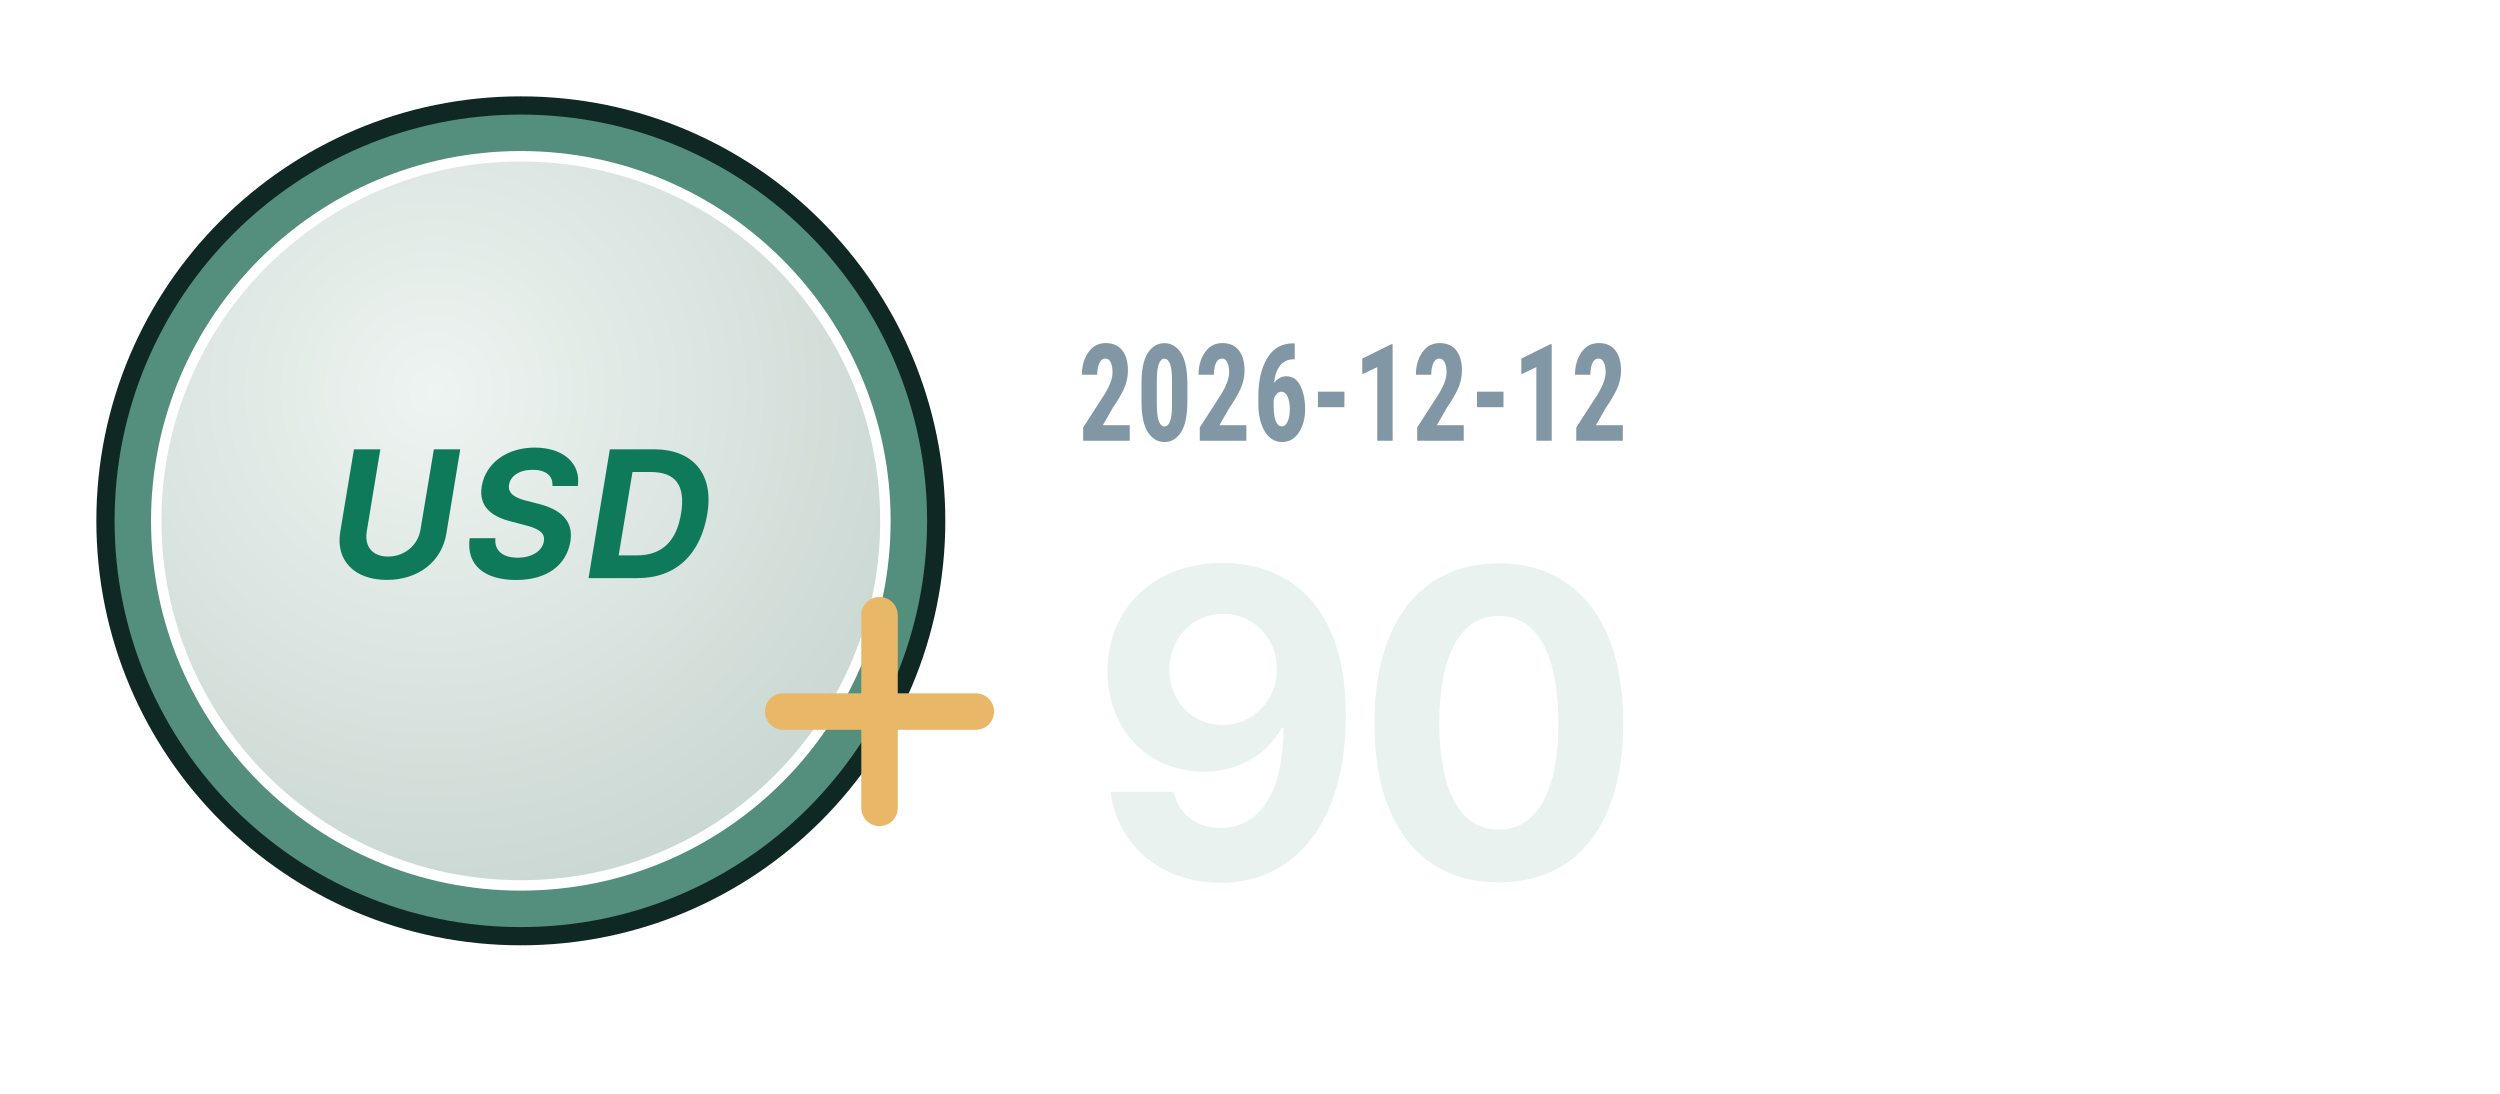
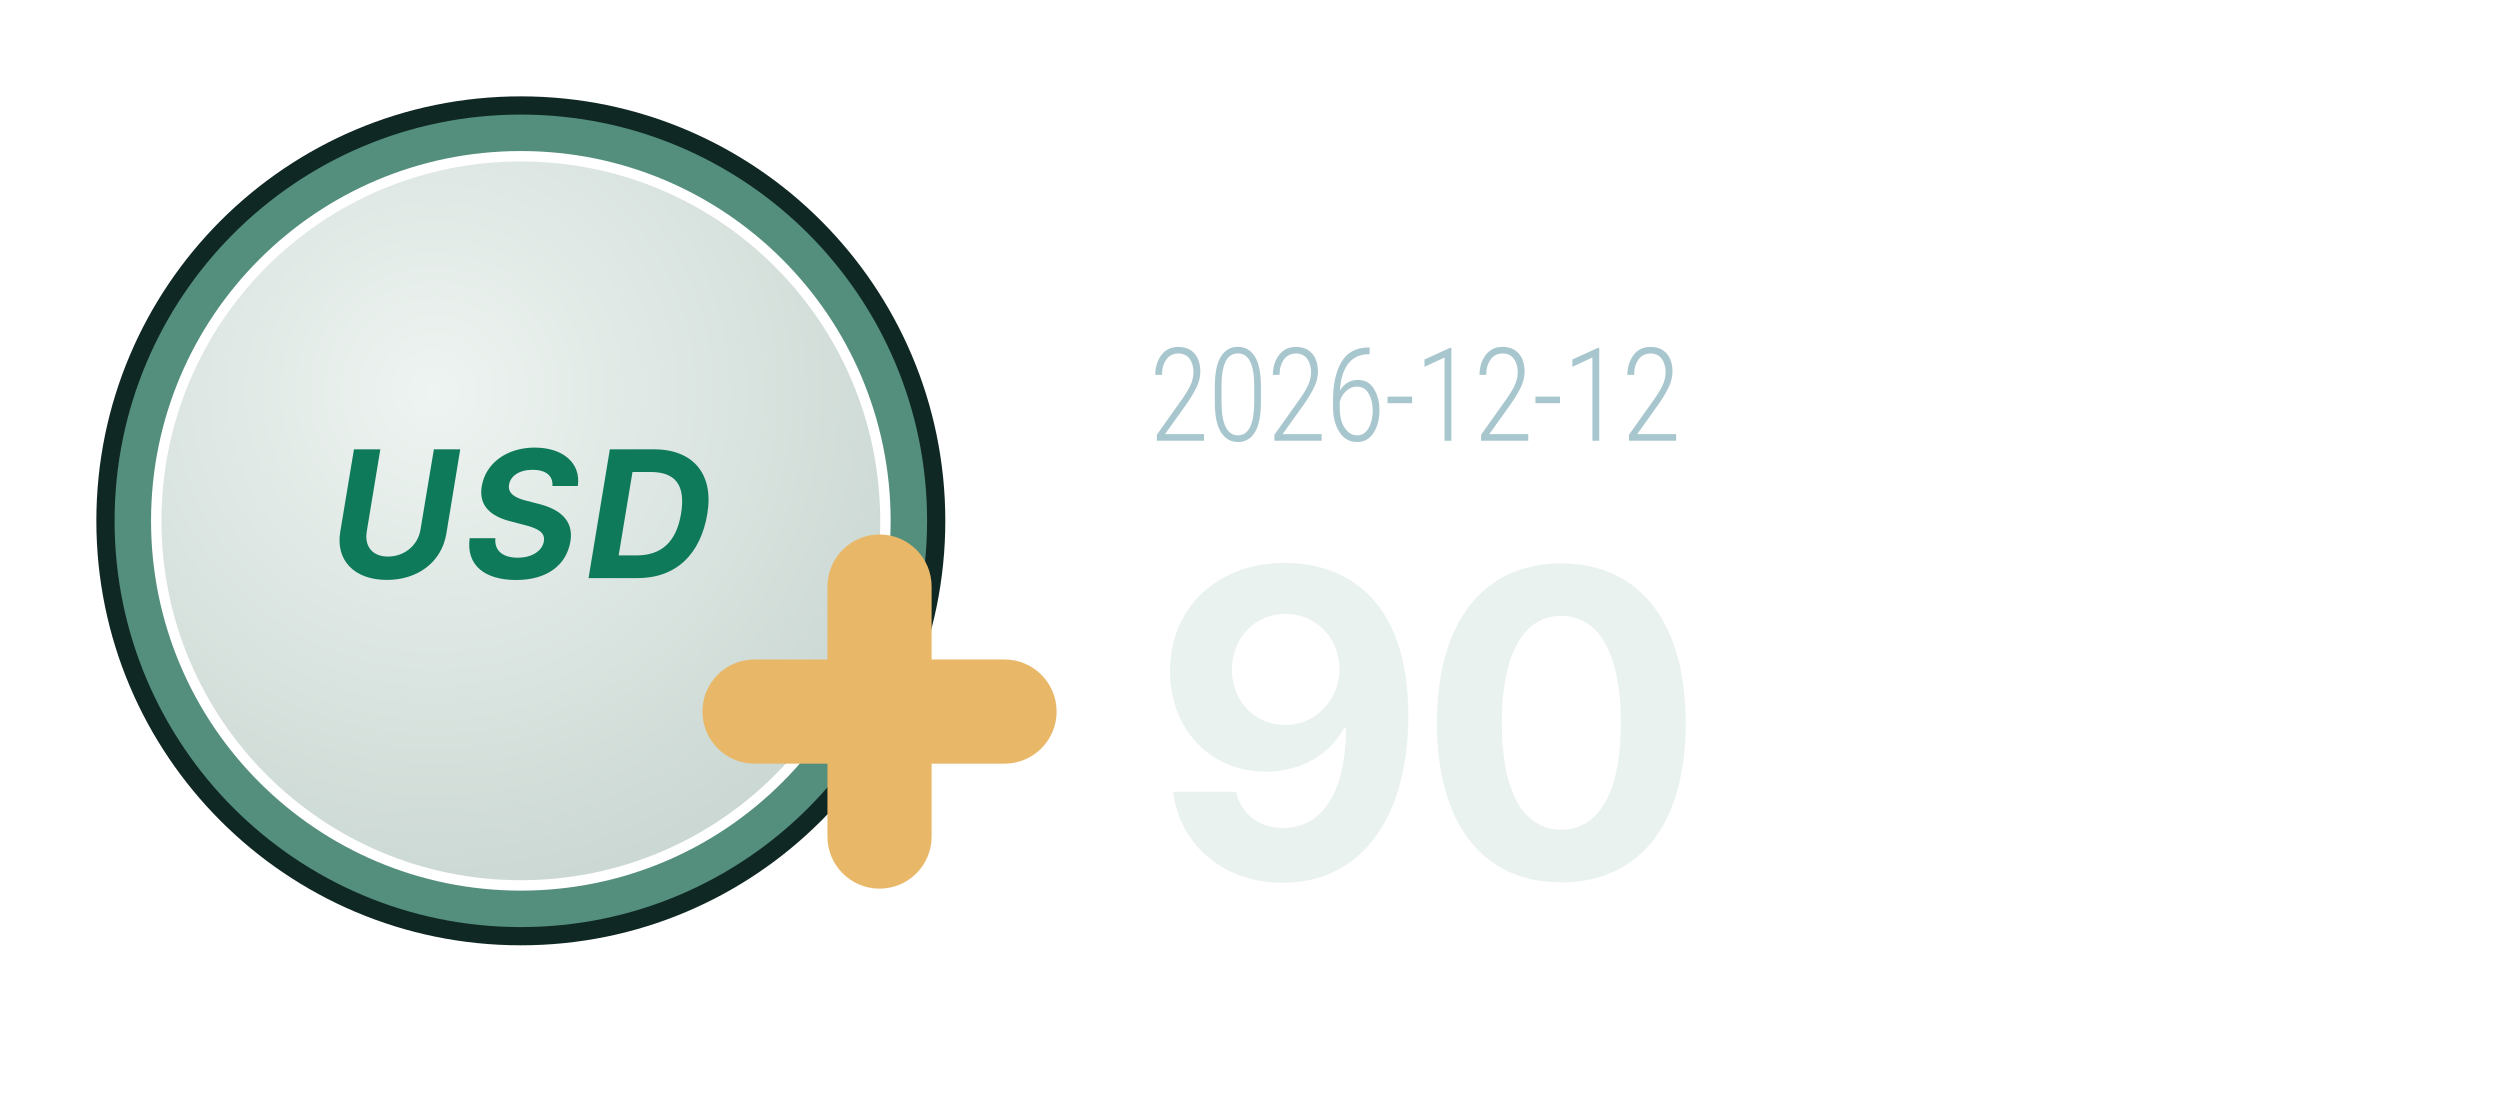
<svg xmlns="http://www.w3.org/2000/svg" viewBox="0 0 480 210">
  <defs>
    <radialGradient id="panel-p90-A" cx="38%" cy="32%" r="75%">
      <stop offset="0%" stop-color="#eef4f1" />
      <stop offset="100%" stop-color="#c9d6d1" />
    </radialGradient>
  </defs>
  <g font-family="Inter, 'DejaVu Sans', Helvetica, Arial, sans-serif">
    <circle cx="100" cy="100" r="78" fill="none" stroke="#102824" stroke-width="7" />
    <circle cx="100" cy="100" r="74.5" fill="none" stroke="#548e7d" stroke-width="7" />
    <circle cx="100" cy="100" r="69" fill="url(#panel-p90-A)" />
    <text x="100" y="111" text-anchor="middle" font-size="34" font-weight="700" font-style="italic" letter-spacing="1" fill="#0e7a5a">USD</text>
    <g transform="translate(168.87 136.62)">
-       <rect x="-22" y="-3.5" width="44" height="7" rx="3.5" fill="#e8b768" />
-       <rect x="-3.5" y="-22" width="7" height="44" rx="3.5" fill="#e8b768" />
+       <rect x="-34" y="-10.0" width="68" height="20" rx="10.0" fill="#e8b768" />
+       <rect x="-10.0" y="-34" width="20" height="68" rx="10.0" fill="#e8b768" />
    </g>
-     <text x="208.87" y="168.62" font-size="82" font-weight="700" letter-spacing="-2" fill="#e9f2ee" font-variant-numeric="tabular-nums">90</text>
-     <g transform="translate(259.71 84.62) scale(0.82 1)">
-       <text x="0" y="0" text-anchor="middle" font-family="'Inter Condensed', 'Roboto Condensed', 'Arial Narrow', Inter, 'DejaVu Sans', sans-serif" font-stretch="condensed" font-size="26" font-weight="600" letter-spacing="0.5" fill="#8297a5" font-variant-numeric="tabular-nums">2026-12-12</text>
+     <text x="220.87" y="168.62" font-size="82" font-weight="700" letter-spacing="-2" fill="#e9f2ee" font-variant-numeric="tabular-nums">90</text>
+     <g transform="translate(271.71 84.62) scale(0.96 1)">
+       <text x="0" y="0" text-anchor="middle" font-family="'Coin Date Condensed', 'Roboto Condensed', Arial, sans-serif" font-size="25" font-weight="300" letter-spacing="-0.4" fill="#A8C6CE" font-variant-numeric="tabular-nums">2026-12-12</text>
    </g>
  </g>
</svg>
